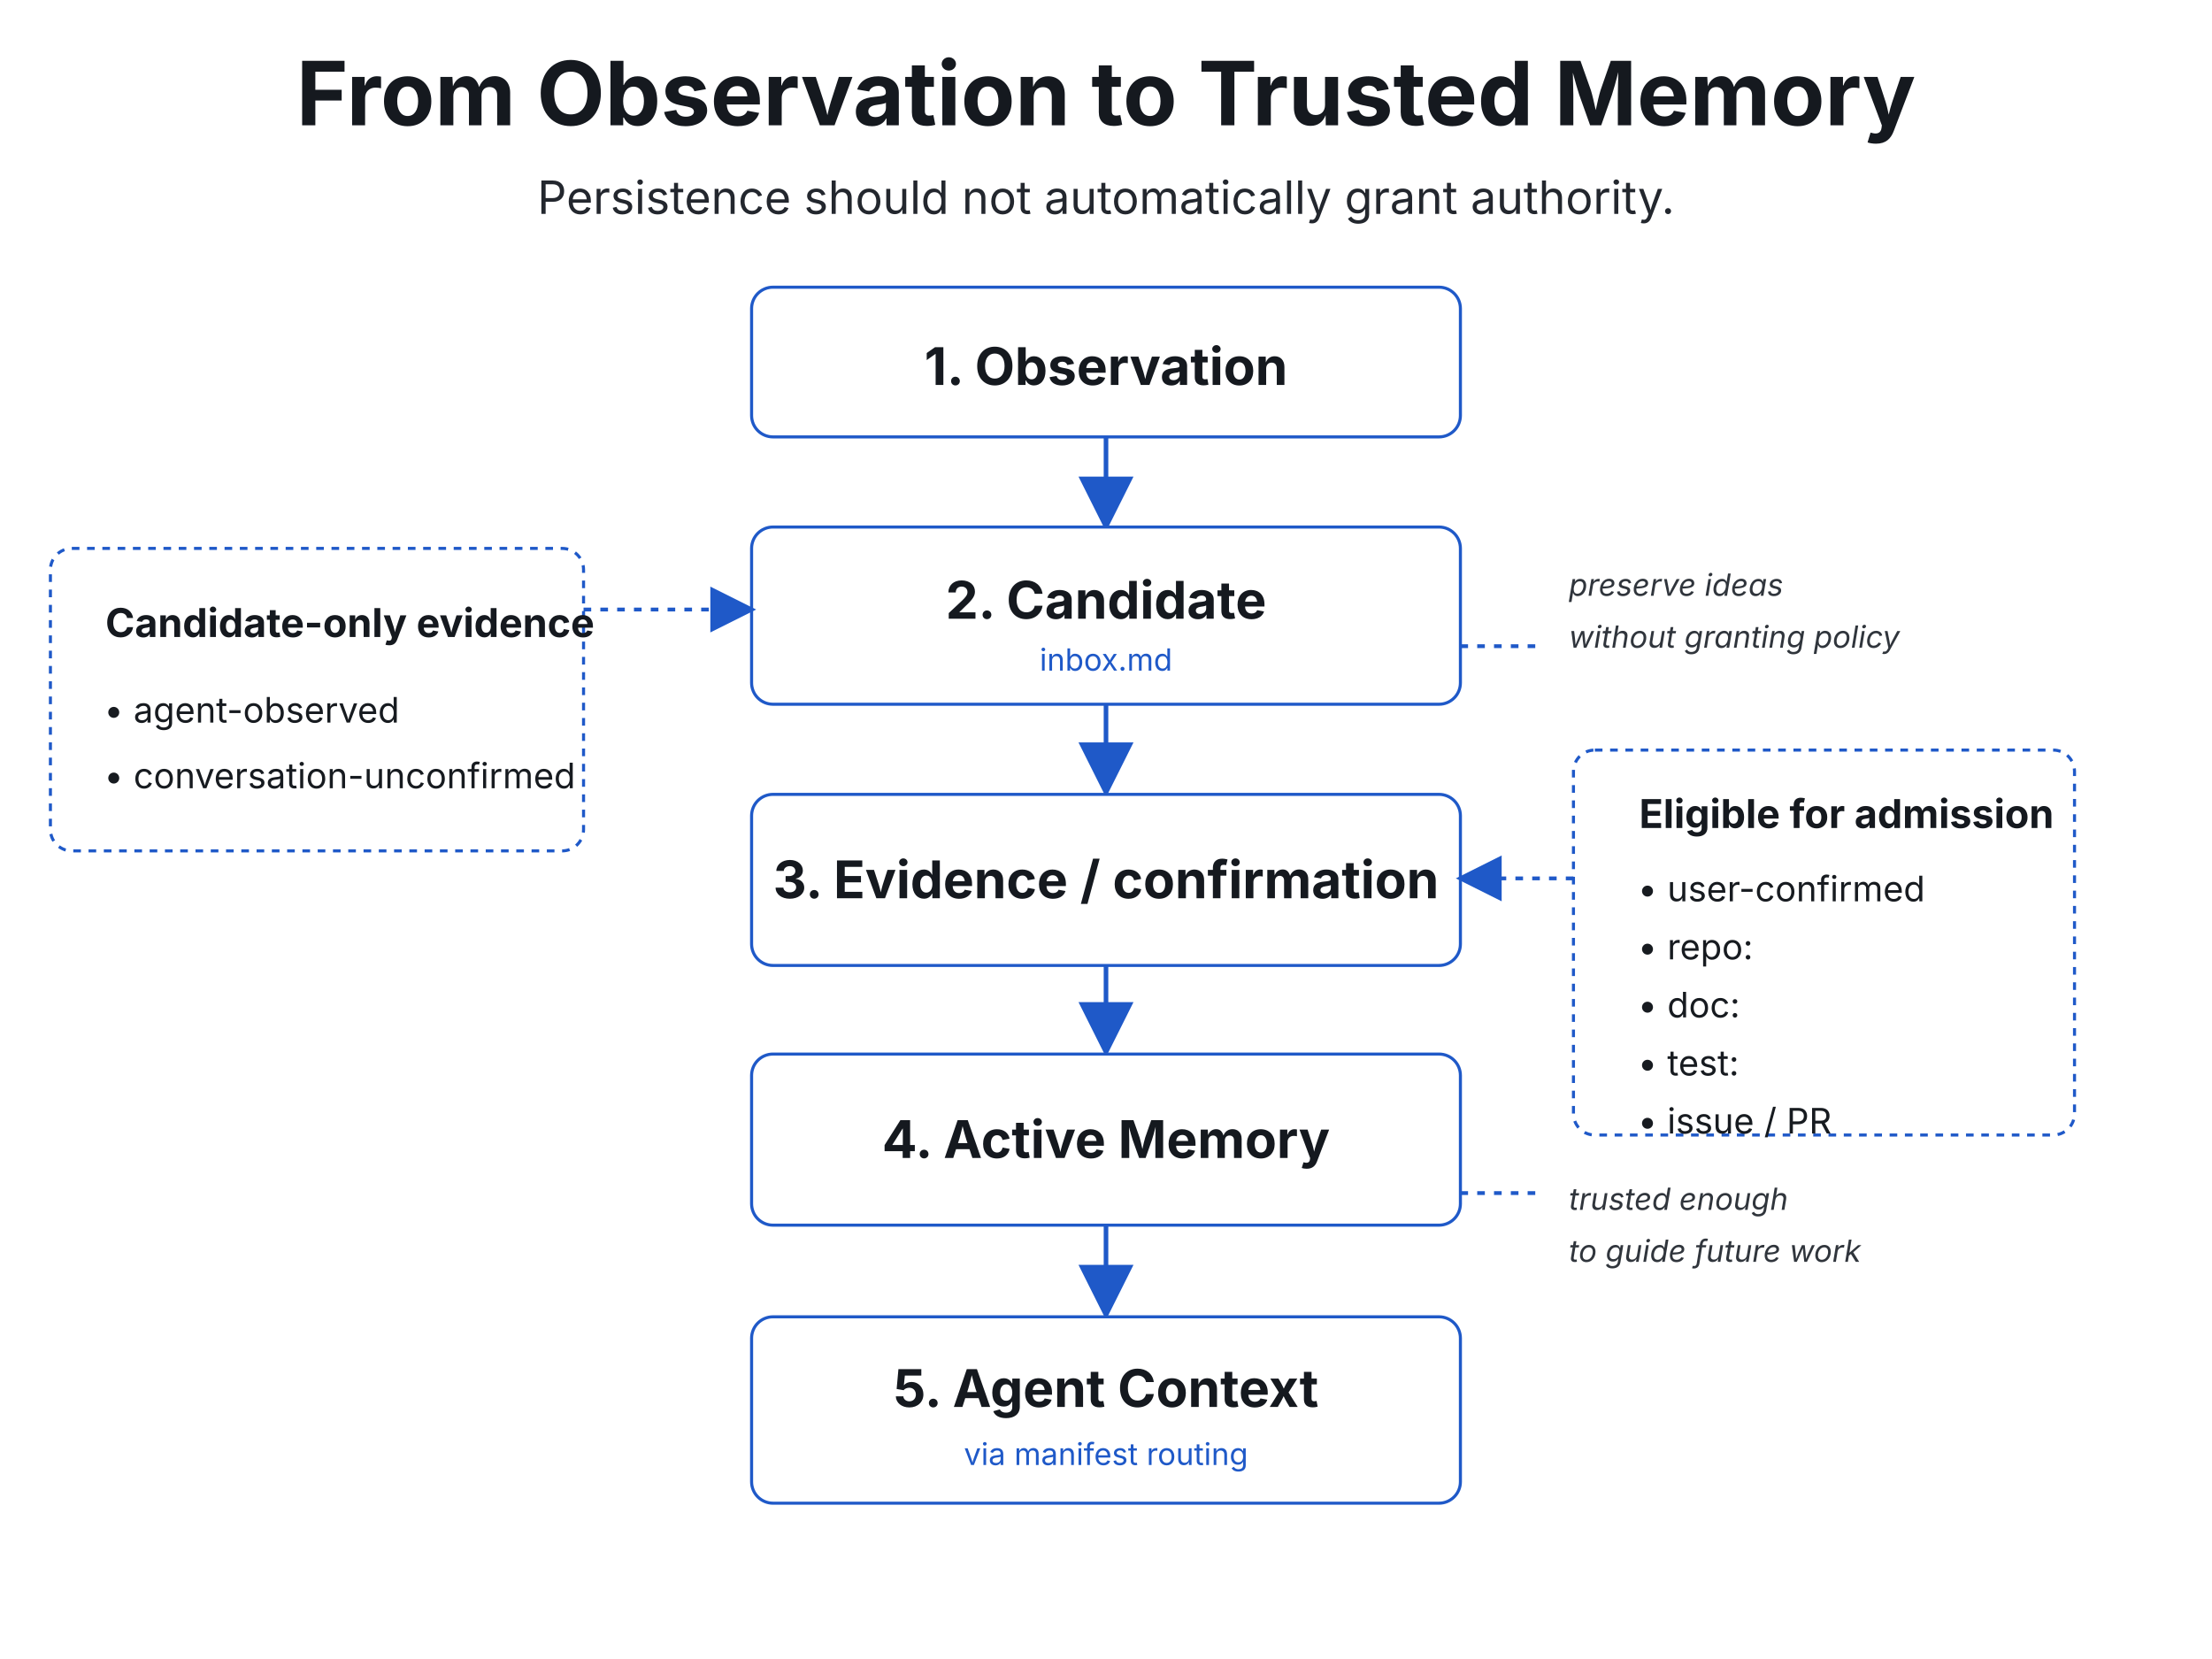
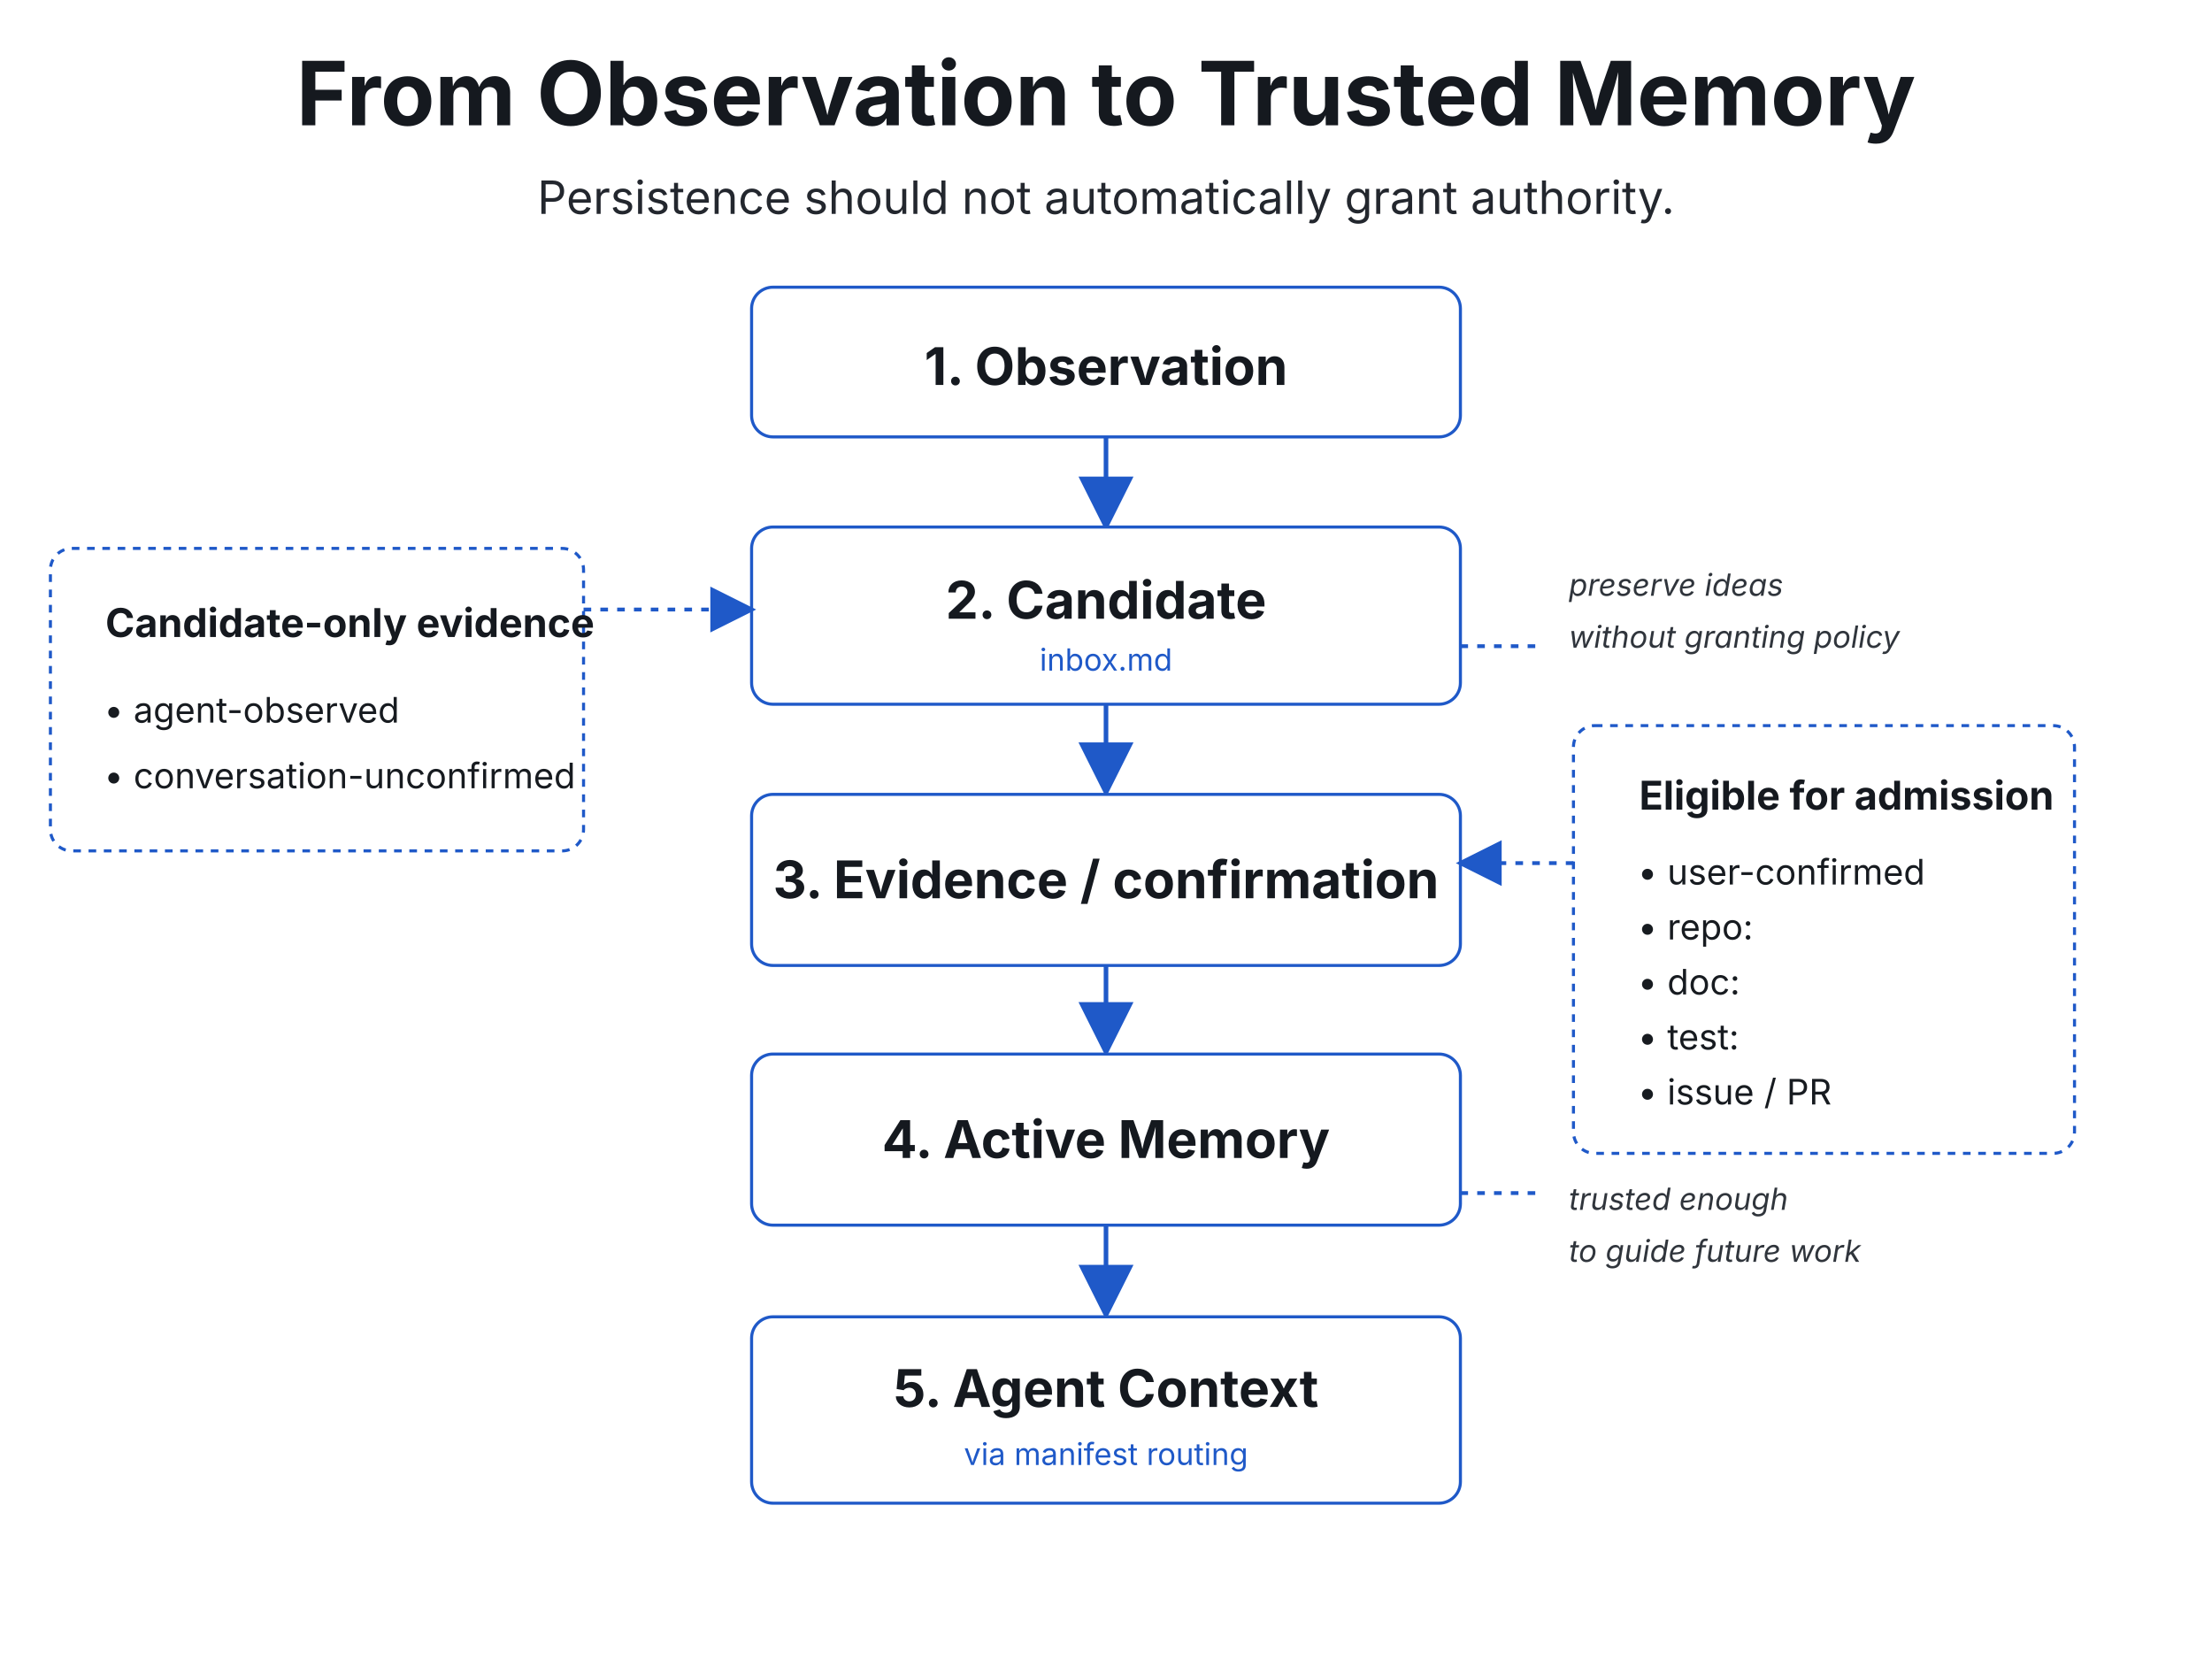
<svg xmlns="http://www.w3.org/2000/svg" width="1448" height="1086" viewBox="0 0 1448 1086" role="img" aria-labelledby="title desc">
  <defs>
    <marker id="arrow" markerWidth="12" markerHeight="12" refX="10" refY="6" orient="auto" markerUnits="strokeWidth">
      <path d="M0,0 L12,6 L0,12 z" fill="#1f59c8" />
    </marker>
    <marker id="arrowgray" markerWidth="12" markerHeight="12" refX="10" refY="6" orient="auto" markerUnits="strokeWidth">
      <path d="M0,0 L12,6 L0,12 z" fill="#717981" />
    </marker>
  </defs>
  <style>
  .bg { fill: #ffffff; }
  .title { font: 700 58px -apple-system,BlinkMacSystemFont,"Segoe UI",Inter,Arial,sans-serif; fill:#15191f; }
  .subtitle { font: 400 30px -apple-system,BlinkMacSystemFont,"Segoe UI",Inter,Arial,sans-serif; fill:#23272e; }
  .h1 { font: 700 34px -apple-system,BlinkMacSystemFont,"Segoe UI",Inter,Arial,sans-serif; fill:#15191f; }
  .h2 { font: 700 26px -apple-system,BlinkMacSystemFont,"Segoe UI",Inter,Arial,sans-serif; fill:#15191f; }
  .body { font: 400 23px -apple-system,BlinkMacSystemFont,"Segoe UI",Inter,Arial,sans-serif; fill:#171b20; }
  .small { font: 400 20px -apple-system,BlinkMacSystemFont,"Segoe UI",Inter,Arial,sans-serif; fill:#30353c; }
  .smallblue { font: 400 20px -apple-system,BlinkMacSystemFont,"Segoe UI",Inter,Arial,sans-serif; fill:#1f59c8; }
  .caption { font: italic 400 20px -apple-system,BlinkMacSystemFont,"Segoe UI",Inter,Arial,sans-serif; fill:#30353c; }
  .box { fill:#fff; stroke:#1f59c8; stroke-width:2; rx:14; }
  .softbox { fill:#f5f8ff; stroke:#1f59c8; stroke-width:2; rx:14; }
  .graybox { fill:#fff; stroke:#6f7780; stroke-width:1.8; rx:14; }
  .dashbox { fill:#fff; stroke:#1f59c8; stroke-width:2; stroke-dasharray:5 5; rx:14; }
  .dashgray { fill:#fff; stroke:#7a828a; stroke-width:1.8; stroke-dasharray:5 5; rx:14; }
  .line { stroke:#1f59c8; stroke-width:3; fill:none; }
  .dashline { stroke:#1f59c8; stroke-width:2.5; fill:none; stroke-dasharray:5 6; }
  .dashgrayline { stroke:#717981; stroke-width:2.2; fill:none; stroke-dasharray:6 6; }
  .pill { fill:#fff; stroke:#1f59c8; stroke-width:1.7; rx:10; }
  .pillblue { fill:#2b67d5; stroke:#2b67d5; stroke-width:1.5; rx:10; }
  .pillgray { fill:#e3e3e3; stroke:#d6d6d6; stroke-width:1.2; rx:10; }
  .pilltext { font: 400 19px -apple-system,BlinkMacSystemFont,"Segoe UI",Inter,Arial,sans-serif; fill:#171b20; }
  .pilltextwhite { font: 600 19px -apple-system,BlinkMacSystemFont,"Segoe UI",Inter,Arial,sans-serif; fill:#fff; }
  .blue { fill:#1f59c8; }
  .muted { fill:#5d6670; }
</style>
  <rect class="bg" x="0" y="0" width="1448" height="1086" />
  <text class="title" x="724" y="82" text-anchor="middle">From Observation to Trusted Memory</text>
  <text class="subtitle" x="724" y="140" text-anchor="middle">Persistence should not automatically grant authority.</text>
  <rect class="box" x="492" y="188" width="464" height="98" />
  <text class="h1" x="724" y="252" text-anchor="middle">1. Observation</text>
  <path class="line" d="M724 286 L724 342" marker-end="url(#arrow)" />
  <rect class="box" x="492" y="345" width="464" height="116" />
  <text class="h1" x="724" y="405" text-anchor="middle">2. Candidate</text>
  <text class="smallblue" x="724" y="439" text-anchor="middle">inbox.md</text>
  <rect class="dashbox" x="33" y="359" width="349" height="198" />
  <text class="h2" x="69" y="417">Candidate-only evidence</text>
  <text class="body" x="68" y="473">• agent-observed</text>
  <text class="body" x="68" y="516">• conversation-unconfirmed</text>
  <path class="dashline" d="M382 399 L490 399" marker-end="url(#arrow)" />
  <path class="dashline" d="M956 423 L1007 423" />
  <text class="caption" x="1027" y="390">preserve ideas</text>
  <text class="caption" x="1027" y="424">without granting policy</text>
  <path class="line" d="M724 461 L724 516" marker-end="url(#arrow)" />
  <rect class="box" x="492" y="520" width="464" height="112" />
  <text class="h1" x="724" y="588" text-anchor="middle">3. Evidence / confirmation</text>
-   <rect class="dashbox" x="1030" y="491" width="328" height="252" />
-   <text class="h2" x="1073" y="542">Eligible for admission</text>
-   <text class="body" x="1072" y="590">• user-confirmed</text>
-   <text class="body" x="1072" y="628">• repo:</text>
-   <text class="body" x="1072" y="666">• doc:</text>
-   <text class="body" x="1072" y="704">• test:</text>
-   <text class="body" x="1072" y="742">• issue / PR</text>
-   <path class="dashline" d="M1030 575 L958 575" marker-end="url(#arrow)" />
+   <rect class="dashbox" x="1030" y="475" width="328" height="280" />
+   <text class="h2" x="1073" y="530">Eligible for admission</text>
+   <text class="body" x="1072" y="579">• user-confirmed</text>
+   <text class="body" x="1072" y="615">• repo:</text>
+   <text class="body" x="1072" y="651">• doc:</text>
+   <text class="body" x="1072" y="687">• test:</text>
+   <text class="body" x="1072" y="723">• issue / PR</text>
+   <path class="dashline" d="M1030 565 L958 565" marker-end="url(#arrow)" />
  <path class="line" d="M724 632 L724 686" marker-end="url(#arrow)" />
  <rect class="box" x="492" y="690" width="464" height="112" />
  <text class="h1" x="724" y="758" text-anchor="middle">4. Active Memory</text>
  <path class="dashline" d="M956 781 L1007 781" />
  <text class="caption" x="1027" y="792">trusted enough</text>
  <text class="caption" x="1027" y="826">to guide future work</text>
  <path class="line" d="M724 802 L724 858" marker-end="url(#arrow)" />
  <rect class="box" x="492" y="862" width="464" height="122" />
  <text class="h1" x="724" y="921" text-anchor="middle">5. Agent Context</text>
  <text class="smallblue" x="724" y="959" text-anchor="middle">via manifest routing</text>
</svg>
